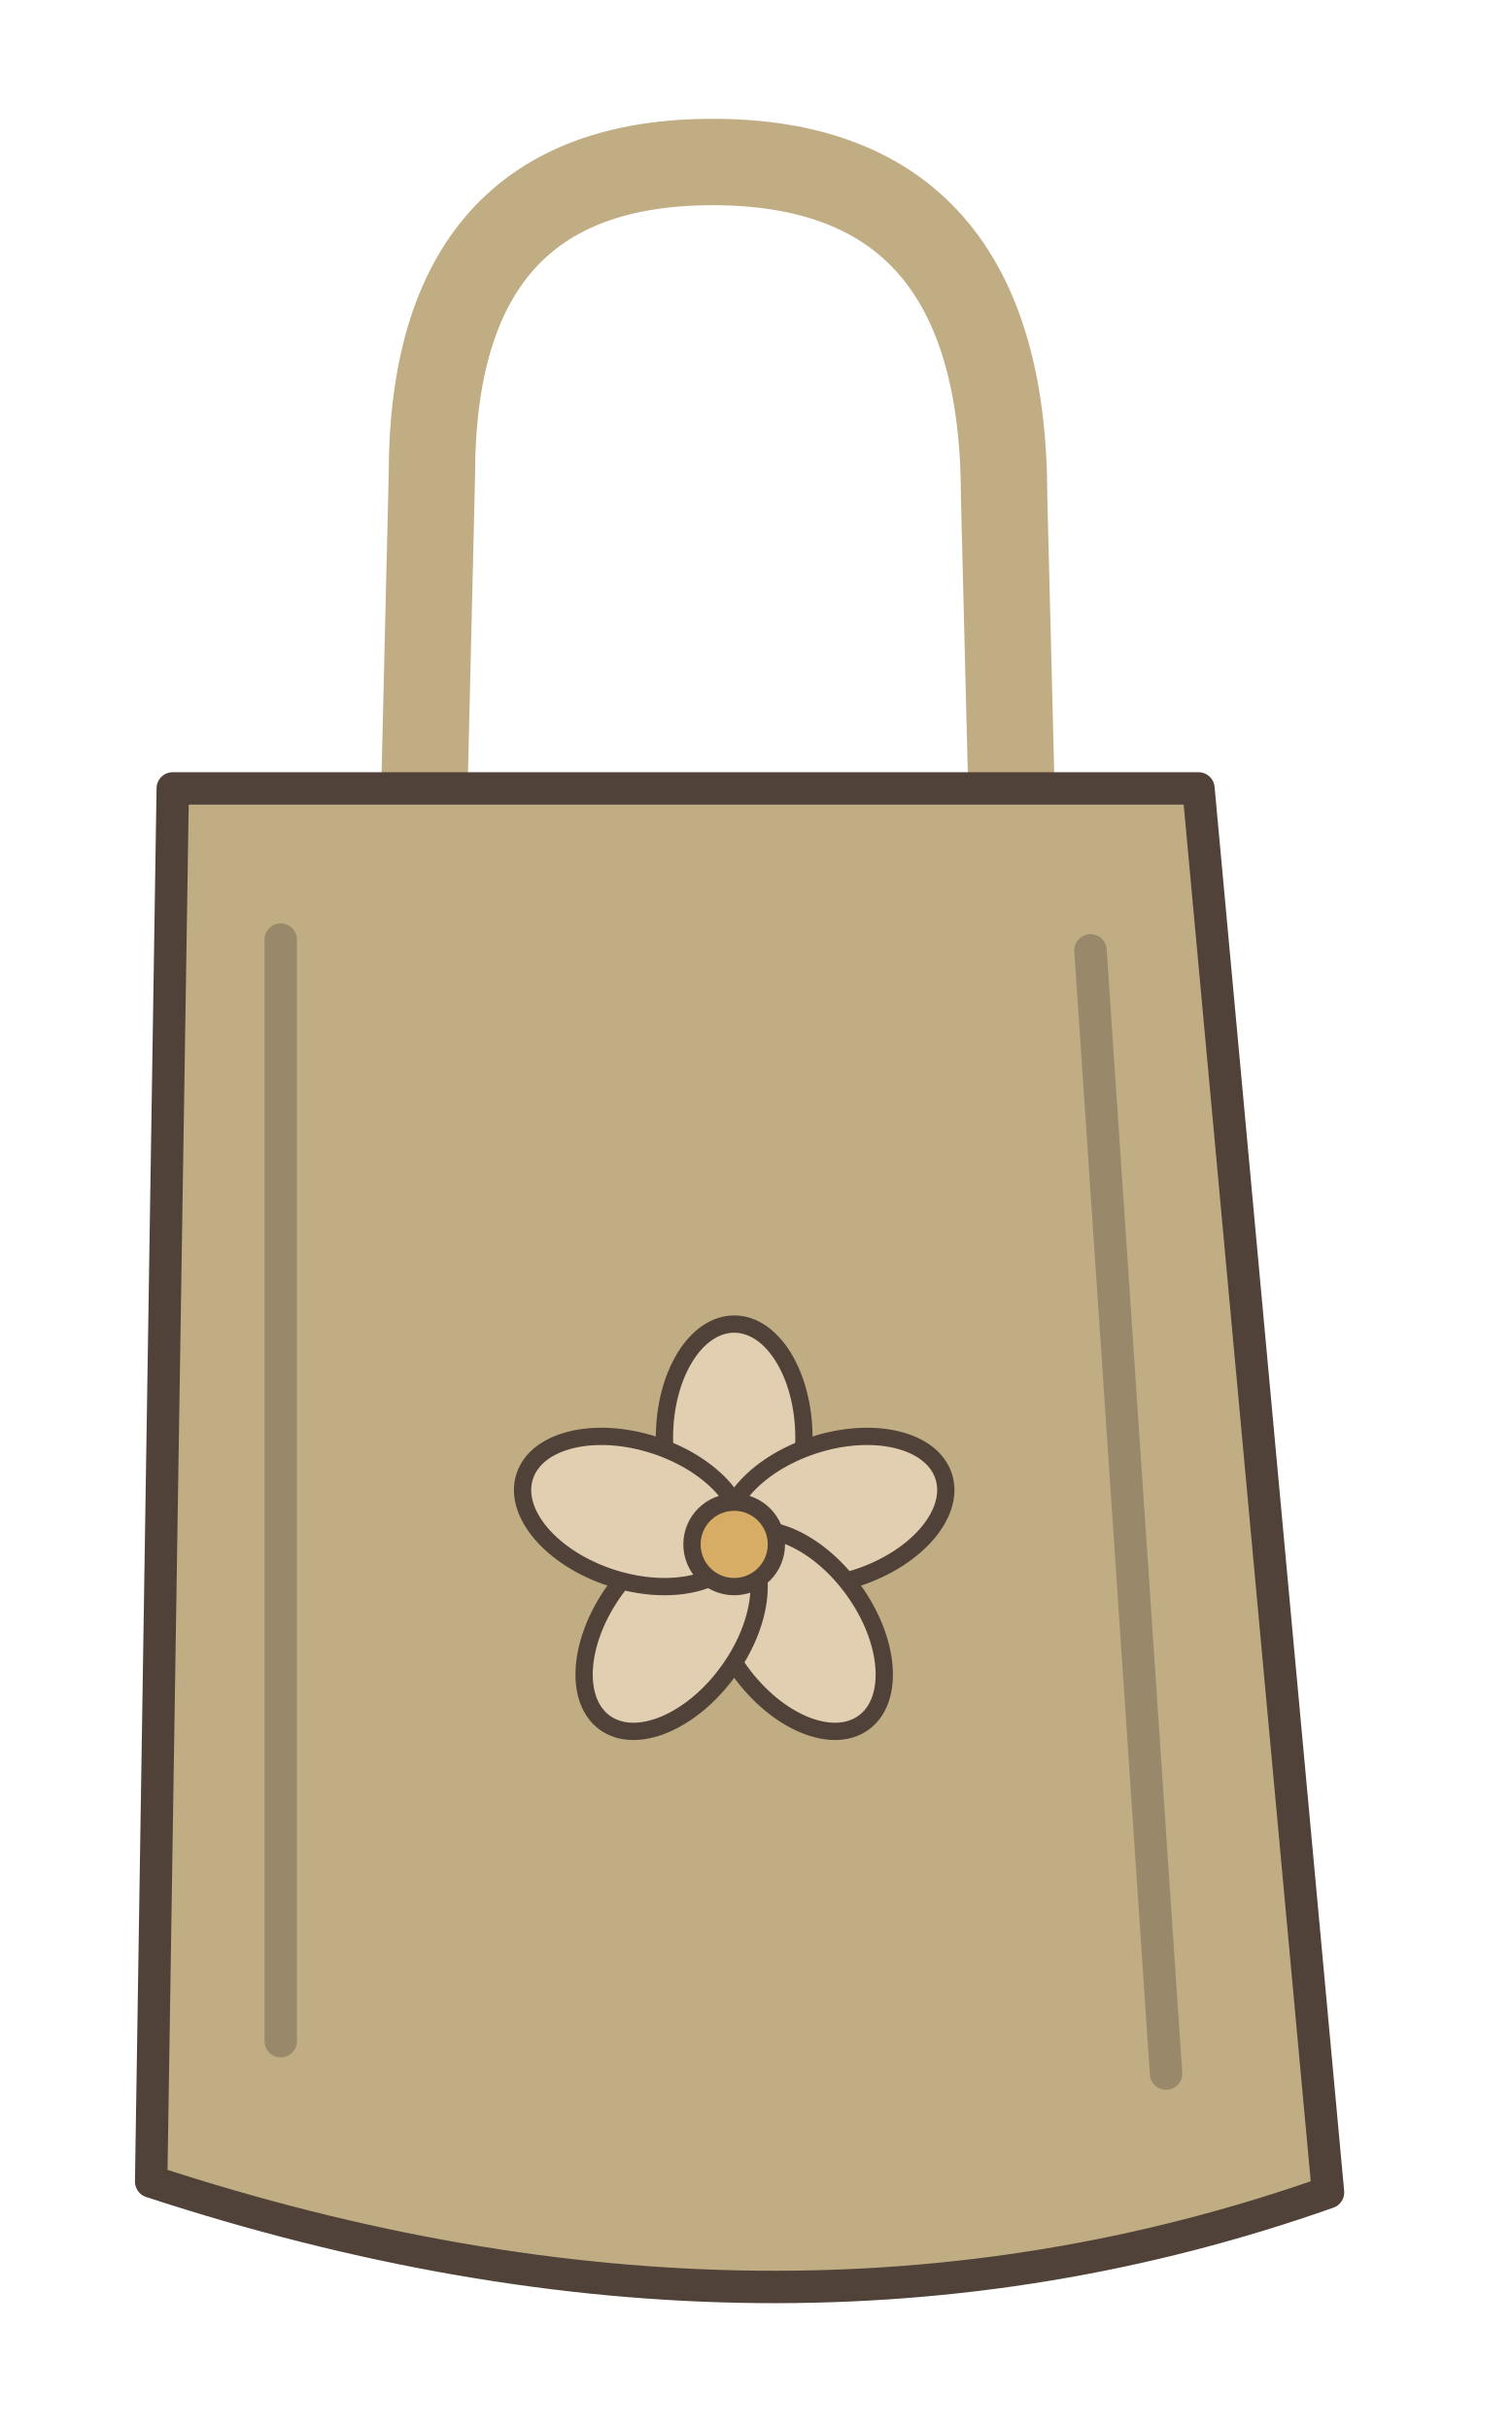
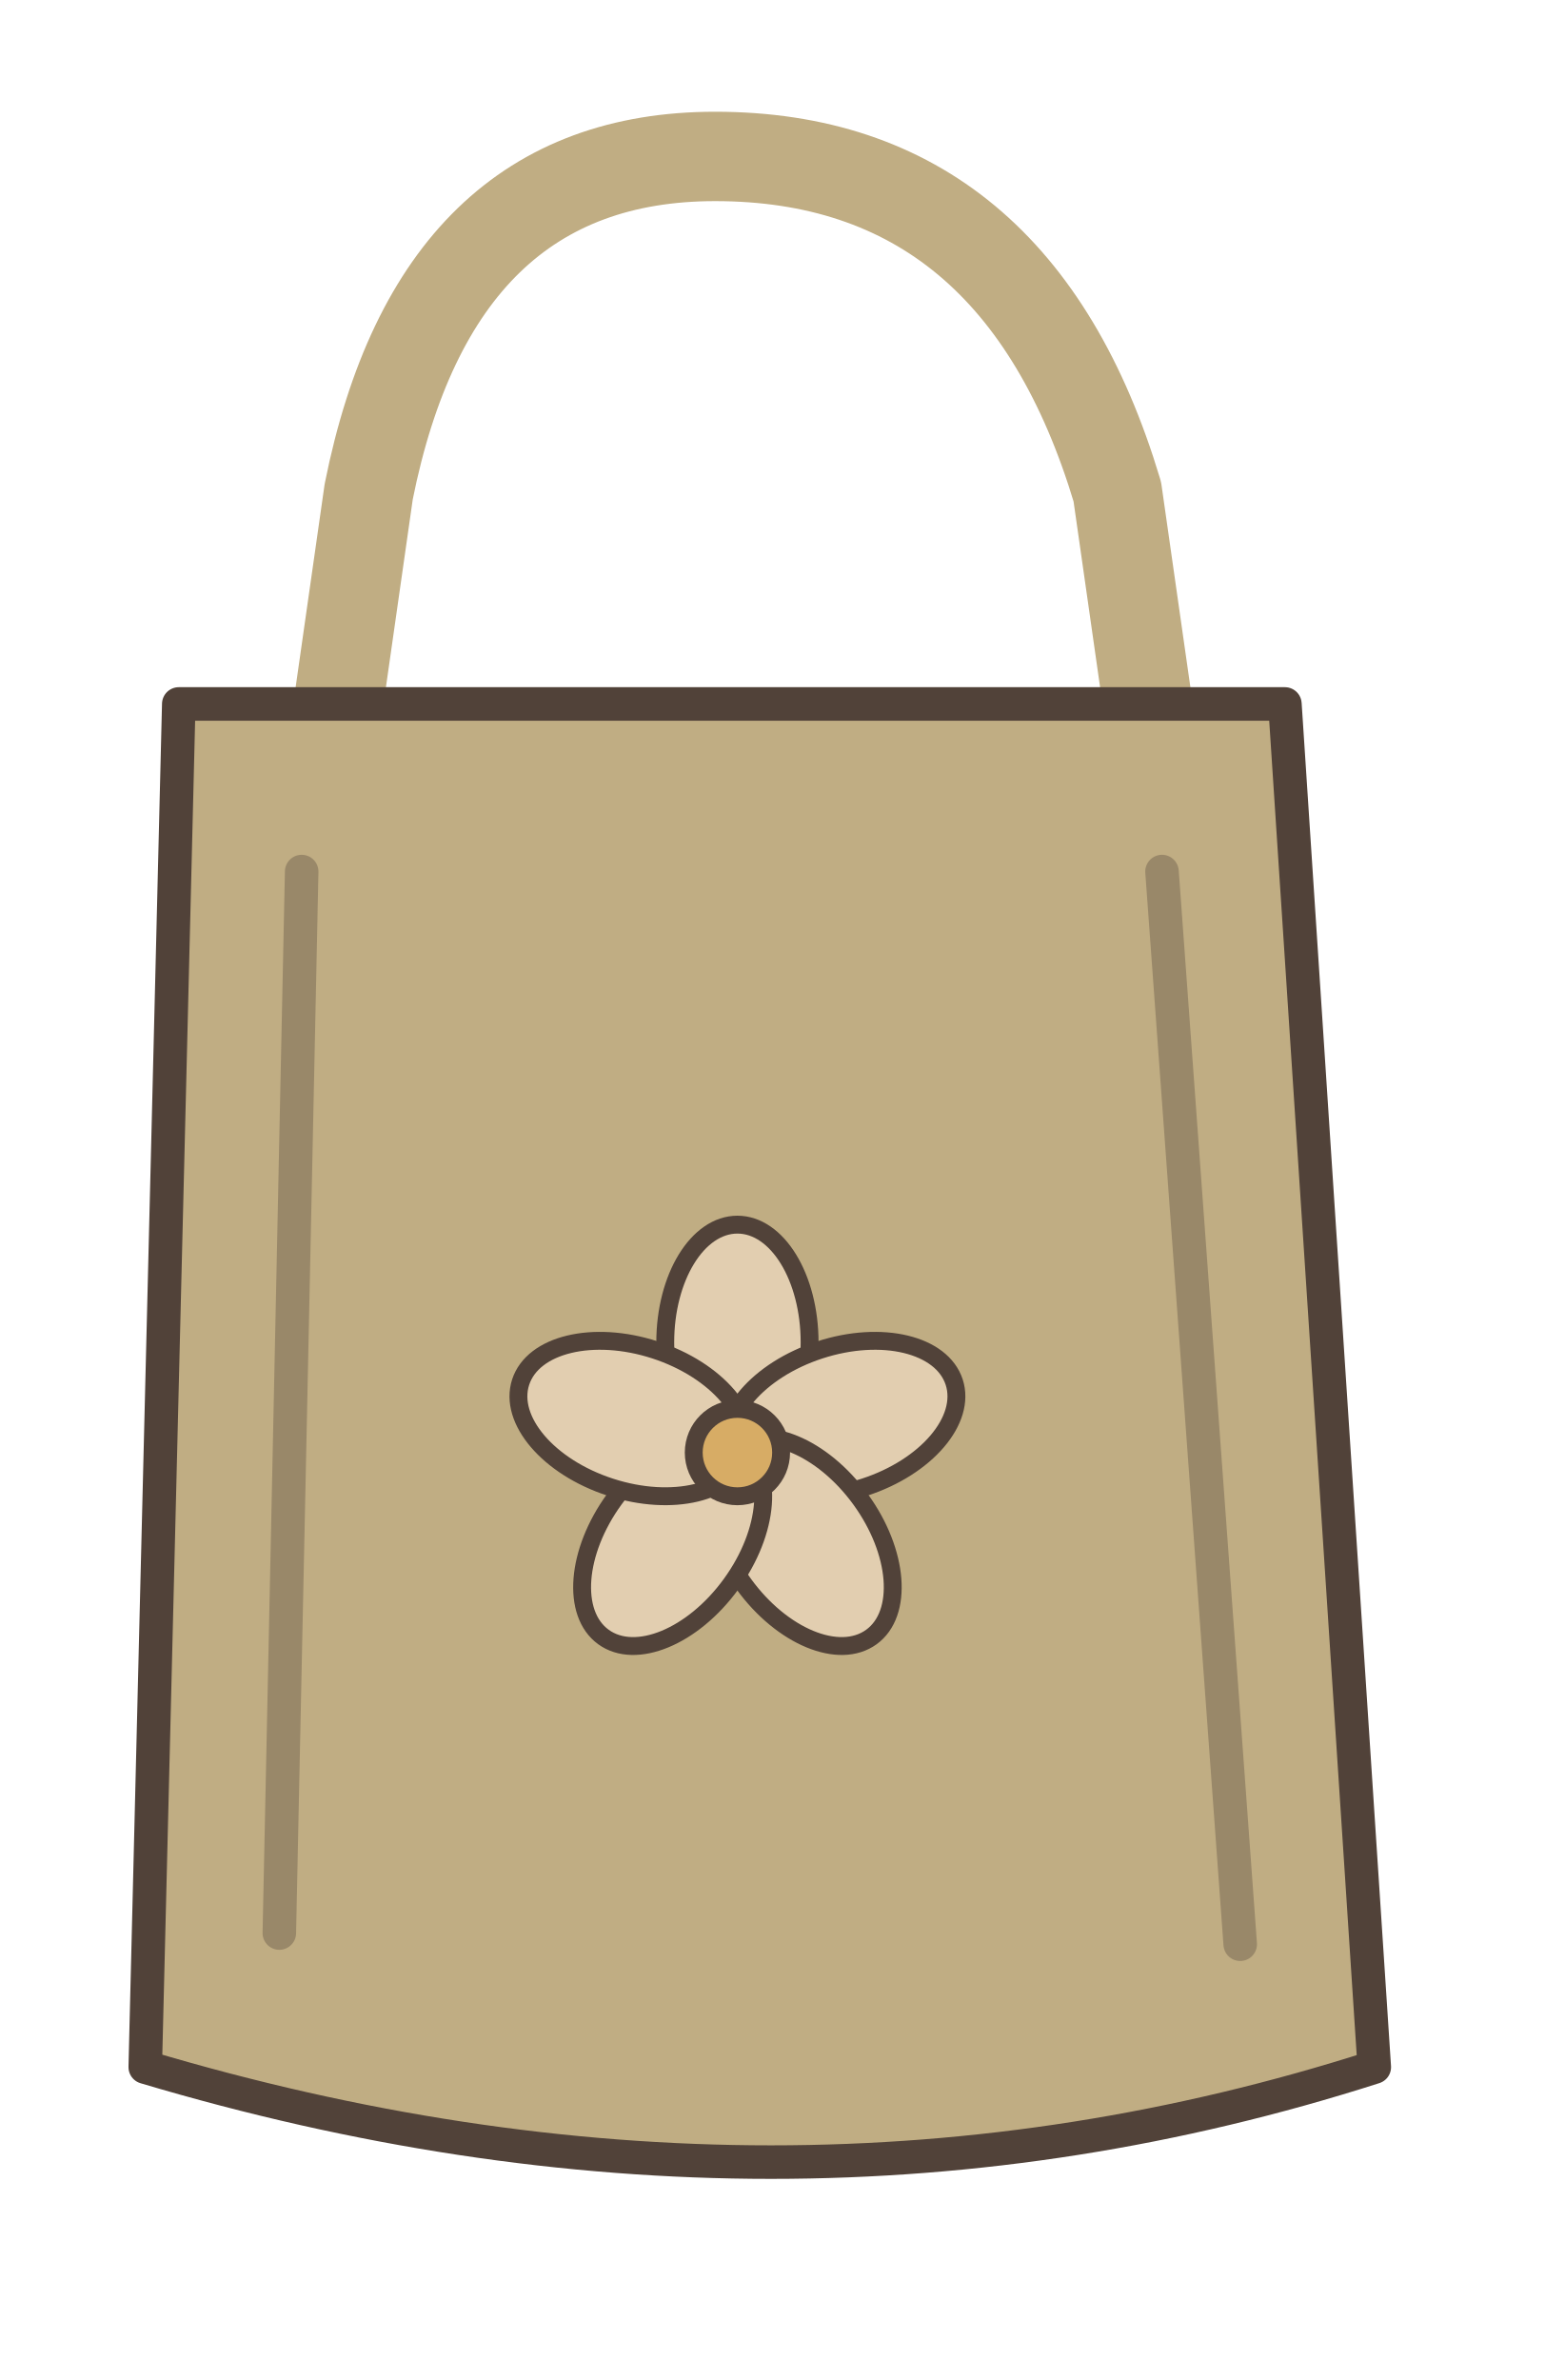
- <svg xmlns="http://www.w3.org/2000/svg" width="140" height="225" viewBox="399 630 140 225" fill="none">
+ <svg xmlns="http://www.w3.org/2000/svg" width="140" height="213" viewBox="422 762 140 213" fill="none">
  <g stroke="#514239" stroke-width="3" stroke-linecap="round" stroke-linejoin="round">
-     <path d="M438 716 L439 674 Q439 645 465 645 Q492 645 492 676 L493 716" fill="none" stroke="#c0ad83" stroke-width="8" />
-     <path d="M415 703 L510 703 L522 833 Q471 851 413 832Z" fill="#c0ad83" />
-     <path d="M425 717 L425 819 M500 718 L507 822" stroke="#514239" opacity="0.35" />
-     <g transform="translate(467 773)" stroke-width="1.6">
+     <path d="M451 834 L455 806 Q461 776 486 776 Q513 776 522 806 L526 834" fill="none" data-part="handle" stroke="#c0ad83" stroke-width="8" />
+     <path d="M438 825 L537 825 L545 947 Q492 964 435 947Z" fill="#c0ad83" />
+     <path d="M449 840 L447 935 M526 840 L533 936" stroke="#514239" opacity="0.35" />
+     <g transform="translate(488 892)" stroke-width="1.6">
      <ellipse cx="0" cy="-9.86" rx="6.46" ry="10.54" fill="#e2ceb0" transform="rotate(0)" />
      <ellipse cx="0" cy="-9.86" rx="6.46" ry="10.54" fill="#e2ceb0" transform="rotate(72)" />
      <ellipse cx="0" cy="-9.86" rx="6.46" ry="10.54" fill="#e2ceb0" transform="rotate(144)" />
      <ellipse cx="0" cy="-9.86" rx="6.46" ry="10.54" fill="#e2ceb0" transform="rotate(216)" />
      <ellipse cx="0" cy="-9.86" rx="6.46" ry="10.54" fill="#e2ceb0" transform="rotate(288)" />
      <circle cx="0" cy="0" r="3.91" fill="#d7ac65" />
    </g>
  </g>
</svg>
